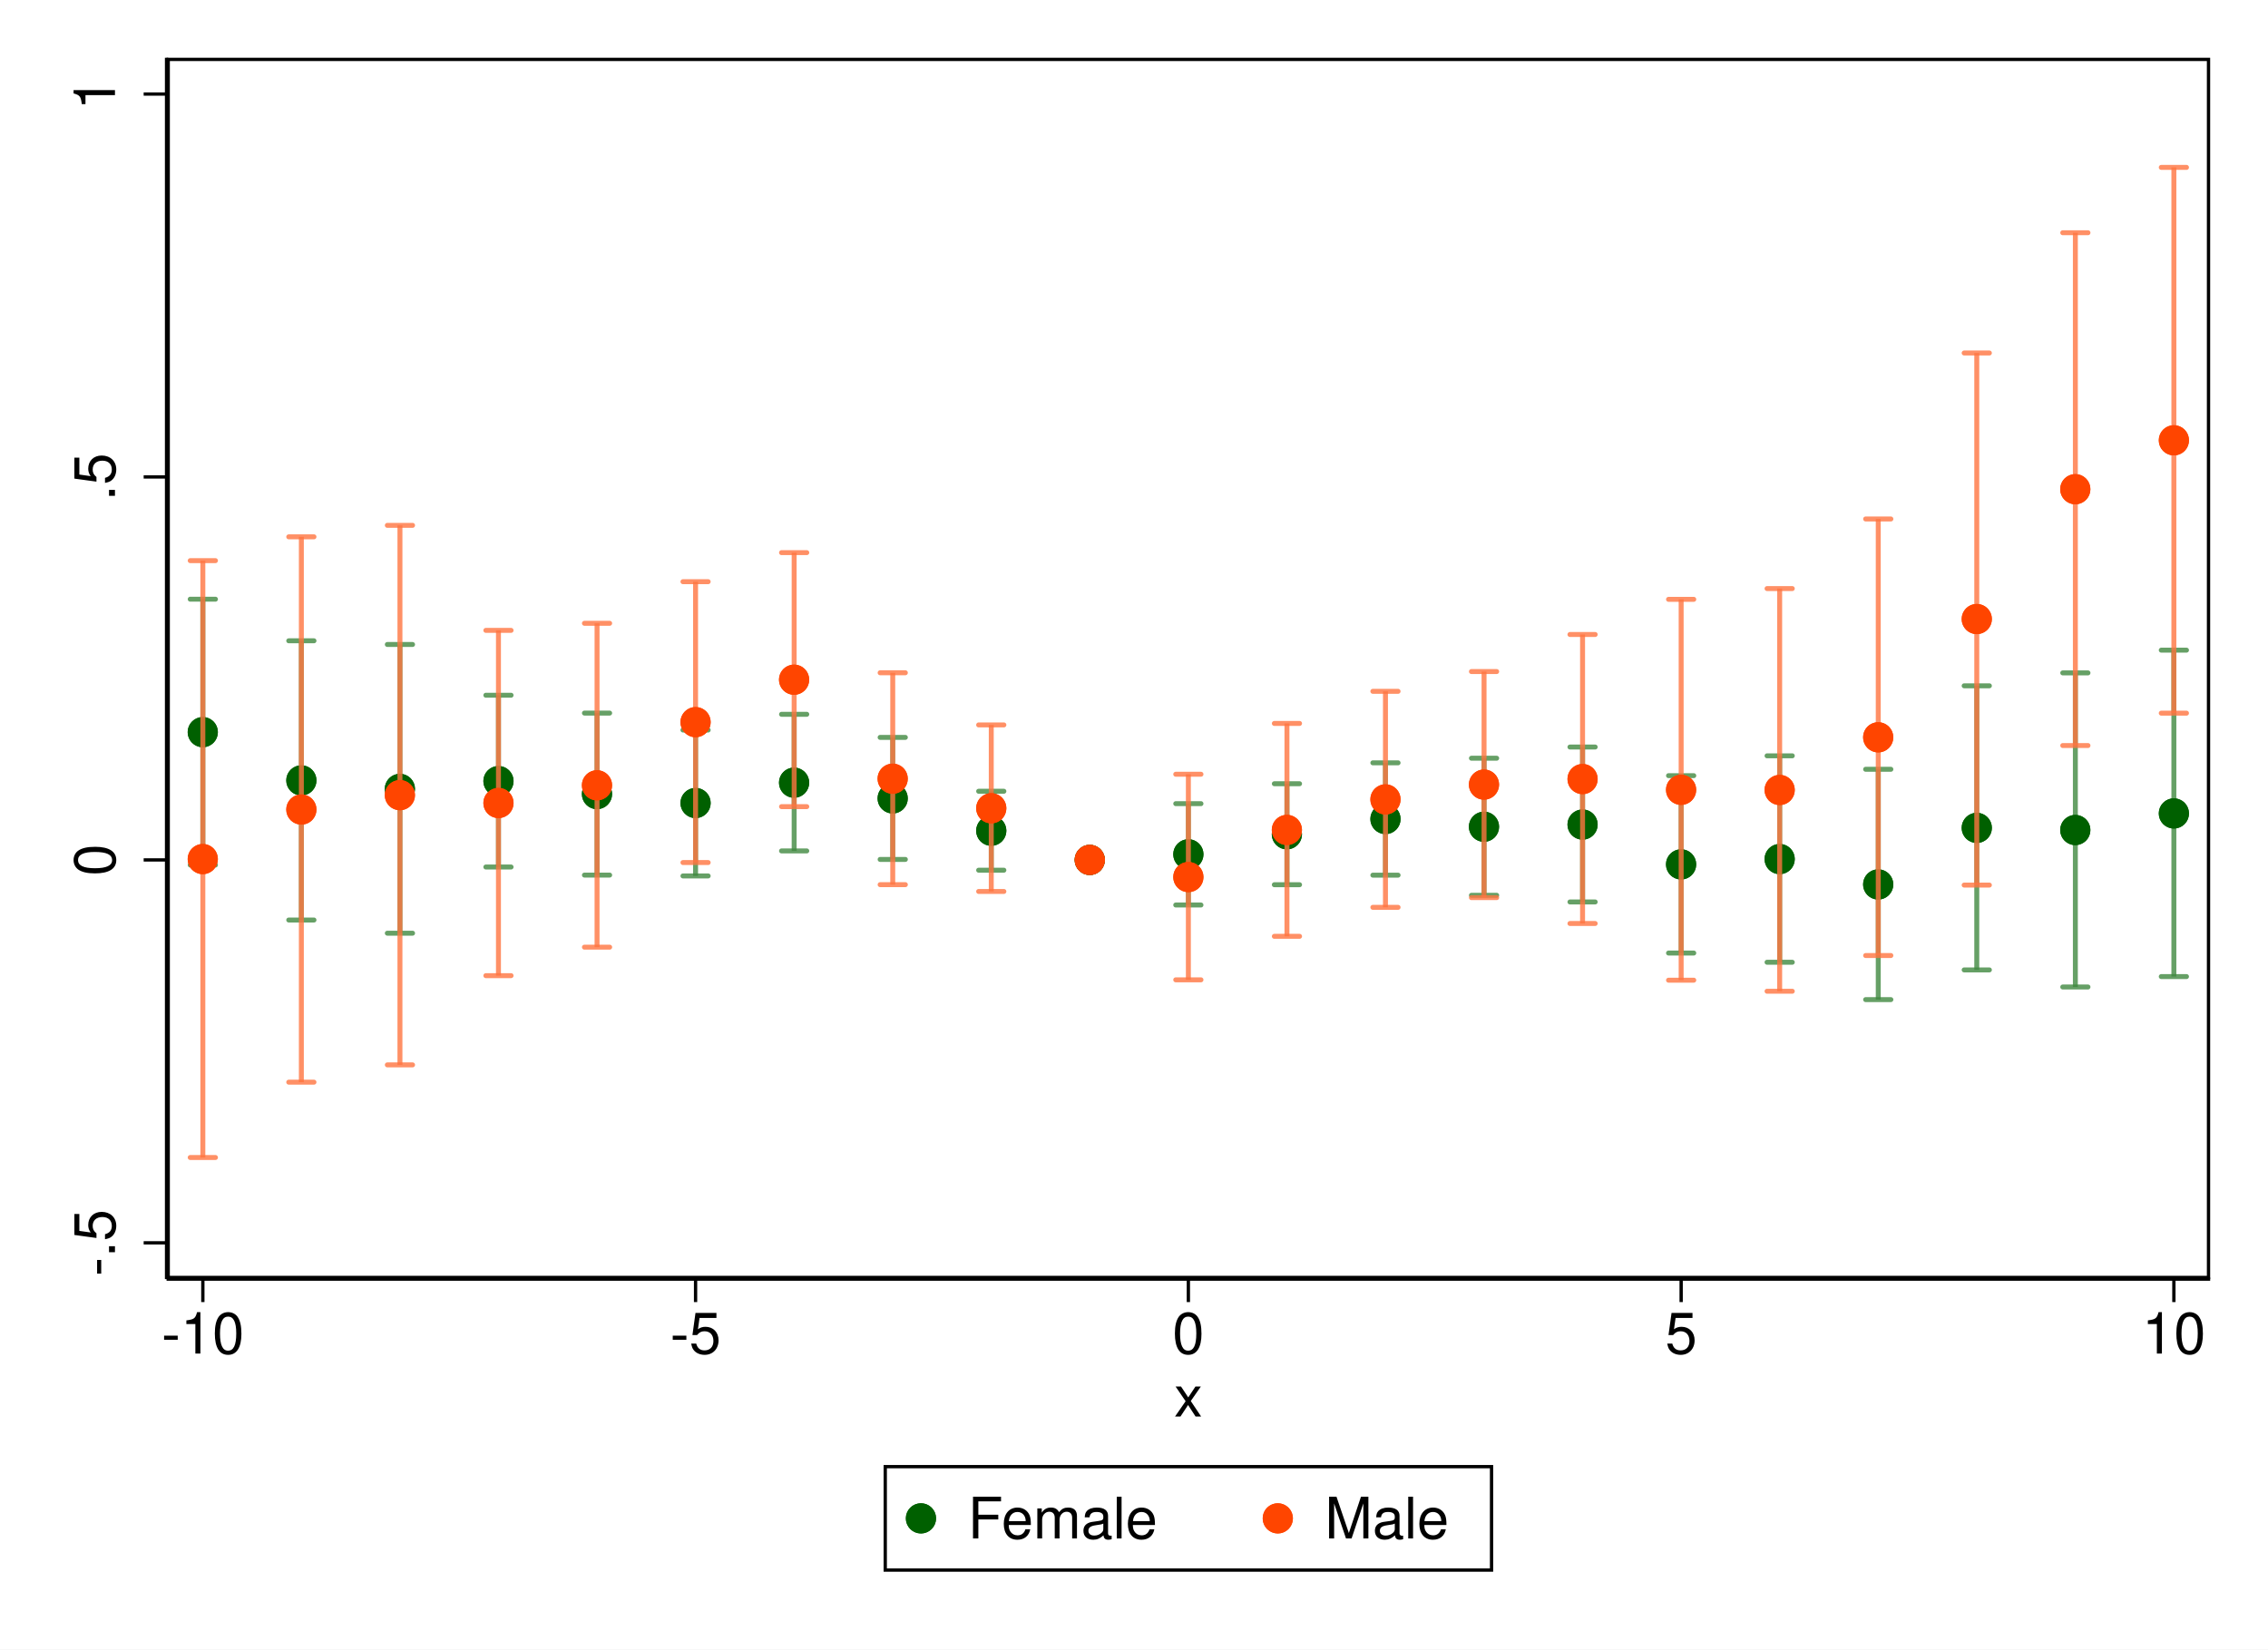
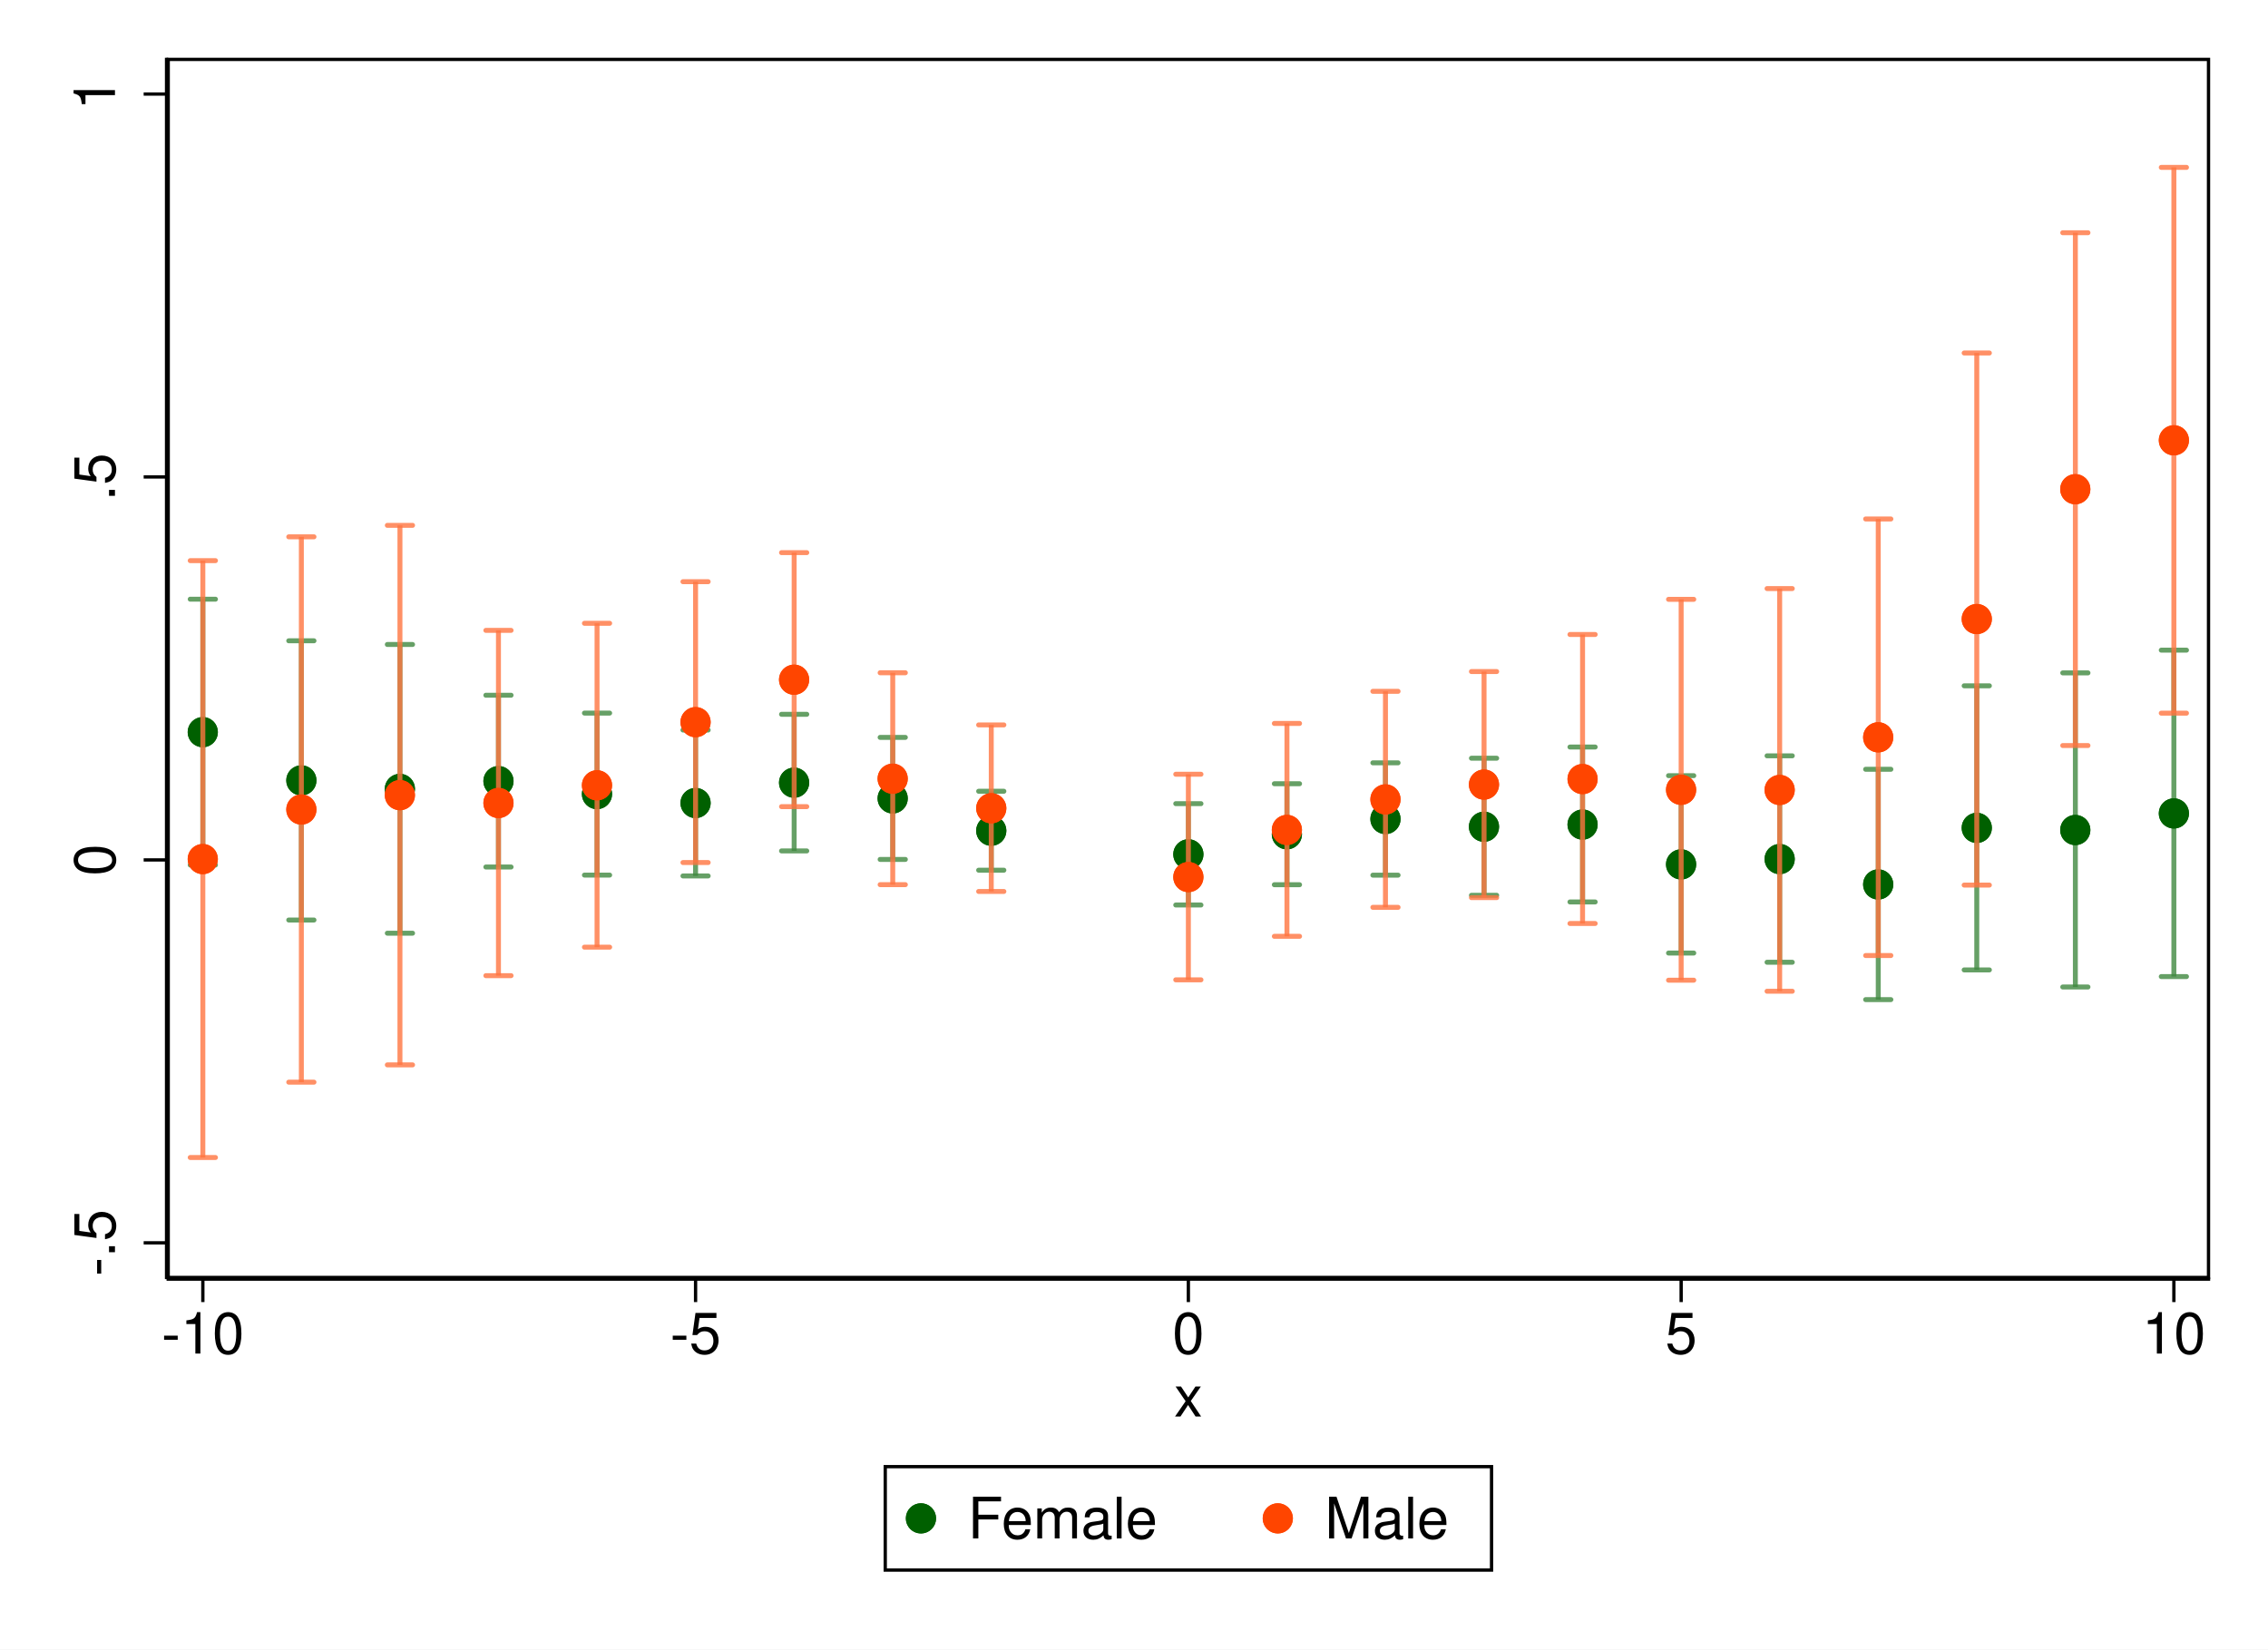
<svg xmlns="http://www.w3.org/2000/svg" version="1.1" width="5.50in" height="4.00in" viewBox="0 0 3960 2880">
  <rect x="0" y="0" width="3960" height="2880" style="fill:#FFFFFF;stroke:none" />
  <rect x="0.00" y="0.00" width="3959.88" height="2880.00" style="fill:#FFFFFF" />
  <rect x="2.88" y="2.88" width="3954.12" height="2874.24" style="fill:none;stroke:#FFFFFF;stroke-width:5.76" />
  <rect x="293.69" y="103.74" width="3562.45" height="2127.01" style="fill:none;stroke:#000000;stroke-width:5.76" />
  <line x1="354.17" y1="1510.54" x2="354.17" y2="1046.34" style="stroke:#408840;stroke-opacity:0.80;stroke-width:8.64" />
  <line x1="332.14" y1="1046.34" x2="376.20" y2="1046.34" stroke-linecap="round" style="stroke:#408840;stroke-opacity:0.80;stroke-width:8.64" />
  <line x1="332.14" y1="1510.54" x2="376.20" y2="1510.54" stroke-linecap="round" style="stroke:#408840;stroke-opacity:0.80;stroke-width:8.64" />
  <line x1="526.18" y1="1606.57" x2="526.18" y2="1118.98" style="stroke:#408840;stroke-opacity:0.80;stroke-width:8.64" />
  <line x1="504.16" y1="1118.98" x2="548.21" y2="1118.98" stroke-linecap="round" style="stroke:#408840;stroke-opacity:0.80;stroke-width:8.64" />
  <line x1="504.16" y1="1606.57" x2="548.21" y2="1606.57" stroke-linecap="round" style="stroke:#408840;stroke-opacity:0.80;stroke-width:8.64" />
  <line x1="698.32" y1="1629.59" x2="698.32" y2="1125.42" style="stroke:#408840;stroke-opacity:0.80;stroke-width:8.64" />
  <line x1="676.29" y1="1125.42" x2="720.35" y2="1125.42" stroke-linecap="round" style="stroke:#408840;stroke-opacity:0.80;stroke-width:8.64" />
  <line x1="676.29" y1="1629.59" x2="720.35" y2="1629.59" stroke-linecap="round" style="stroke:#408840;stroke-opacity:0.80;stroke-width:8.64" />
  <line x1="870.33" y1="1514.00" x2="870.33" y2="1214.03" style="stroke:#408840;stroke-opacity:0.80;stroke-width:8.64" />
  <line x1="848.31" y1="1214.03" x2="892.36" y2="1214.03" stroke-linecap="round" style="stroke:#408840;stroke-opacity:0.80;stroke-width:8.64" />
  <line x1="848.31" y1="1514.00" x2="892.36" y2="1514.00" stroke-linecap="round" style="stroke:#408840;stroke-opacity:0.80;stroke-width:8.64" />
  <line x1="1042.47" y1="1528.11" x2="1042.47" y2="1245.21" style="stroke:#408840;stroke-opacity:0.80;stroke-width:8.64" />
  <line x1="1020.44" y1="1245.21" x2="1064.50" y2="1245.21" stroke-linecap="round" style="stroke:#408840;stroke-opacity:0.80;stroke-width:8.64" />
  <line x1="1020.44" y1="1528.11" x2="1064.50" y2="1528.11" stroke-linecap="round" style="stroke:#408840;stroke-opacity:0.80;stroke-width:8.64" />
  <line x1="1214.48" y1="1529.60" x2="1214.48" y2="1274.79" style="stroke:#408840;stroke-opacity:0.80;stroke-width:8.64" />
  <line x1="1192.45" y1="1274.79" x2="1236.51" y2="1274.79" stroke-linecap="round" style="stroke:#408840;stroke-opacity:0.80;stroke-width:8.64" />
  <line x1="1192.45" y1="1529.60" x2="1236.51" y2="1529.60" stroke-linecap="round" style="stroke:#408840;stroke-opacity:0.80;stroke-width:8.64" />
  <line x1="1386.62" y1="1485.91" x2="1386.62" y2="1247.32" style="stroke:#408840;stroke-opacity:0.80;stroke-width:8.64" />
  <line x1="1364.59" y1="1247.32" x2="1408.65" y2="1247.32" stroke-linecap="round" style="stroke:#408840;stroke-opacity:0.80;stroke-width:8.64" />
  <line x1="1364.59" y1="1485.91" x2="1408.65" y2="1485.91" stroke-linecap="round" style="stroke:#408840;stroke-opacity:0.80;stroke-width:8.64" />
  <line x1="1558.76" y1="1500.76" x2="1558.76" y2="1287.66" style="stroke:#408840;stroke-opacity:0.80;stroke-width:8.64" />
  <line x1="1536.73" y1="1287.66" x2="1580.78" y2="1287.66" stroke-linecap="round" style="stroke:#408840;stroke-opacity:0.80;stroke-width:8.64" />
  <line x1="1536.73" y1="1500.76" x2="1580.78" y2="1500.76" stroke-linecap="round" style="stroke:#408840;stroke-opacity:0.80;stroke-width:8.64" />
  <line x1="1730.77" y1="1519.57" x2="1730.77" y2="1381.71" style="stroke:#408840;stroke-opacity:0.80;stroke-width:8.64" />
  <line x1="1708.74" y1="1381.71" x2="1752.80" y2="1381.71" stroke-linecap="round" style="stroke:#408840;stroke-opacity:0.80;stroke-width:8.64" />
  <line x1="1708.74" y1="1519.57" x2="1752.80" y2="1519.57" stroke-linecap="round" style="stroke:#408840;stroke-opacity:0.80;stroke-width:8.64" />
-   <line x1="1902.90" y1="1501.63" x2="1902.90" y2="1501.63" style="stroke:#408840;stroke-opacity:0.80;stroke-width:8.64" />
-   <line x1="1880.88" y1="1501.63" x2="1924.93" y2="1501.63" stroke-linecap="round" style="stroke:#408840;stroke-opacity:0.80;stroke-width:8.64" />
-   <line x1="1880.88" y1="1501.63" x2="1924.93" y2="1501.63" stroke-linecap="round" style="stroke:#408840;stroke-opacity:0.80;stroke-width:8.64" />
  <line x1="2074.92" y1="1580.34" x2="2074.92" y2="1403.37" style="stroke:#408840;stroke-opacity:0.80;stroke-width:8.64" />
  <line x1="2052.89" y1="1403.37" x2="2096.94" y2="1403.37" stroke-linecap="round" style="stroke:#408840;stroke-opacity:0.80;stroke-width:8.64" />
  <line x1="2052.89" y1="1580.34" x2="2096.94" y2="1580.34" stroke-linecap="round" style="stroke:#408840;stroke-opacity:0.80;stroke-width:8.64" />
  <line x1="2247.05" y1="1544.94" x2="2247.05" y2="1368.59" style="stroke:#408840;stroke-opacity:0.80;stroke-width:8.64" />
  <line x1="2225.03" y1="1368.59" x2="2269.08" y2="1368.59" stroke-linecap="round" style="stroke:#408840;stroke-opacity:0.80;stroke-width:8.64" />
  <line x1="2225.03" y1="1544.94" x2="2269.08" y2="1544.94" stroke-linecap="round" style="stroke:#408840;stroke-opacity:0.80;stroke-width:8.64" />
  <line x1="2419.07" y1="1528.24" x2="2419.07" y2="1332.09" style="stroke:#408840;stroke-opacity:0.80;stroke-width:8.64" />
  <line x1="2397.04" y1="1332.09" x2="2441.09" y2="1332.09" stroke-linecap="round" style="stroke:#408840;stroke-opacity:0.80;stroke-width:8.64" />
  <line x1="2397.04" y1="1528.24" x2="2441.09" y2="1528.24" stroke-linecap="round" style="stroke:#408840;stroke-opacity:0.80;stroke-width:8.64" />
  <line x1="2591.20" y1="1563.38" x2="2591.20" y2="1324.04" style="stroke:#408840;stroke-opacity:0.80;stroke-width:8.64" />
  <line x1="2569.17" y1="1324.04" x2="2613.23" y2="1324.04" stroke-linecap="round" style="stroke:#408840;stroke-opacity:0.80;stroke-width:8.64" />
  <line x1="2569.17" y1="1563.38" x2="2613.23" y2="1563.38" stroke-linecap="round" style="stroke:#408840;stroke-opacity:0.80;stroke-width:8.64" />
  <line x1="2763.21" y1="1575.02" x2="2763.21" y2="1304.49" style="stroke:#408840;stroke-opacity:0.80;stroke-width:8.64" />
  <line x1="2741.19" y1="1304.49" x2="2785.24" y2="1304.49" stroke-linecap="round" style="stroke:#408840;stroke-opacity:0.80;stroke-width:8.64" />
  <line x1="2741.19" y1="1575.02" x2="2785.24" y2="1575.02" stroke-linecap="round" style="stroke:#408840;stroke-opacity:0.80;stroke-width:8.64" />
  <line x1="2935.35" y1="1664.24" x2="2935.35" y2="1354.49" style="stroke:#408840;stroke-opacity:0.80;stroke-width:8.64" />
  <line x1="2913.32" y1="1354.49" x2="2957.38" y2="1354.49" stroke-linecap="round" style="stroke:#408840;stroke-opacity:0.80;stroke-width:8.64" />
  <line x1="2913.32" y1="1664.24" x2="2957.38" y2="1664.24" stroke-linecap="round" style="stroke:#408840;stroke-opacity:0.80;stroke-width:8.64" />
  <line x1="3107.36" y1="1680.33" x2="3107.36" y2="1319.83" style="stroke:#408840;stroke-opacity:0.80;stroke-width:8.64" />
  <line x1="3085.34" y1="1319.83" x2="3129.39" y2="1319.83" stroke-linecap="round" style="stroke:#408840;stroke-opacity:0.80;stroke-width:8.64" />
  <line x1="3085.34" y1="1680.33" x2="3129.39" y2="1680.33" stroke-linecap="round" style="stroke:#408840;stroke-opacity:0.80;stroke-width:8.64" />
  <line x1="3279.50" y1="1745.55" x2="3279.50" y2="1343.35" style="stroke:#408840;stroke-opacity:0.80;stroke-width:8.64" />
  <line x1="3257.47" y1="1343.35" x2="3301.53" y2="1343.35" stroke-linecap="round" style="stroke:#408840;stroke-opacity:0.80;stroke-width:8.64" />
  <line x1="3257.47" y1="1745.55" x2="3301.53" y2="1745.55" stroke-linecap="round" style="stroke:#408840;stroke-opacity:0.80;stroke-width:8.64" />
  <line x1="3451.51" y1="1693.70" x2="3451.51" y2="1197.57" style="stroke:#408840;stroke-opacity:0.80;stroke-width:8.64" />
  <line x1="3429.48" y1="1197.57" x2="3473.54" y2="1197.57" stroke-linecap="round" style="stroke:#408840;stroke-opacity:0.80;stroke-width:8.64" />
  <line x1="3429.48" y1="1693.70" x2="3473.54" y2="1693.70" stroke-linecap="round" style="stroke:#408840;stroke-opacity:0.80;stroke-width:8.64" />
  <line x1="3623.65" y1="1723.52" x2="3623.65" y2="1175.04" style="stroke:#408840;stroke-opacity:0.80;stroke-width:8.64" />
  <line x1="3601.62" y1="1175.04" x2="3645.68" y2="1175.04" stroke-linecap="round" style="stroke:#408840;stroke-opacity:0.80;stroke-width:8.64" />
  <line x1="3601.62" y1="1723.52" x2="3645.68" y2="1723.52" stroke-linecap="round" style="stroke:#408840;stroke-opacity:0.80;stroke-width:8.64" />
  <line x1="3795.66" y1="1705.33" x2="3795.66" y2="1135.32" style="stroke:#408840;stroke-opacity:0.80;stroke-width:8.64" />
  <line x1="3773.63" y1="1135.32" x2="3817.69" y2="1135.32" stroke-linecap="round" style="stroke:#408840;stroke-opacity:0.80;stroke-width:8.64" />
  <line x1="3773.63" y1="1705.33" x2="3817.69" y2="1705.33" stroke-linecap="round" style="stroke:#408840;stroke-opacity:0.80;stroke-width:8.64" />
  <circle cx="354.05" cy="1278.50" r="26.35" style="fill:#006000" />
  <circle cx="354.05" cy="1278.50" r="22.03" style="fill:none;stroke:#006000;stroke-width:8.64" />
  <circle cx="526.18" cy="1362.78" r="26.35" style="fill:#006000" />
  <circle cx="526.18" cy="1362.78" r="22.03" style="fill:none;stroke:#006000;stroke-width:8.64" />
  <circle cx="698.20" cy="1377.63" r="26.35" style="fill:#006000" />
  <circle cx="698.20" cy="1377.63" r="22.03" style="fill:none;stroke:#006000;stroke-width:8.64" />
  <circle cx="870.33" cy="1364.02" r="26.35" style="fill:#006000" />
  <circle cx="870.33" cy="1364.02" r="22.03" style="fill:none;stroke:#006000;stroke-width:8.64" />
  <circle cx="1042.35" cy="1386.66" r="26.35" style="fill:#006000" />
  <circle cx="1042.35" cy="1386.66" r="22.03" style="fill:none;stroke:#006000;stroke-width:8.64" />
  <circle cx="1214.48" cy="1402.26" r="26.35" style="fill:#006000" />
  <circle cx="1214.48" cy="1402.26" r="22.03" style="fill:none;stroke:#006000;stroke-width:8.64" />
  <circle cx="1386.49" cy="1366.74" r="26.35" style="fill:#006000" />
  <circle cx="1386.49" cy="1366.74" r="22.03" style="fill:none;stroke:#006000;stroke-width:8.64" />
  <circle cx="1558.63" cy="1394.21" r="26.35" style="fill:#006000" />
  <circle cx="1558.63" cy="1394.21" r="22.03" style="fill:none;stroke:#006000;stroke-width:8.64" />
  <circle cx="1730.77" cy="1450.64" r="26.35" style="fill:#006000" />
  <circle cx="1730.77" cy="1450.64" r="22.03" style="fill:none;stroke:#006000;stroke-width:8.64" />
-   <circle cx="1902.78" cy="1501.63" r="26.35" style="fill:#006000" />
-   <circle cx="1902.78" cy="1501.63" r="22.03" style="fill:none;stroke:#006000;stroke-width:8.64" />
  <circle cx="2074.92" cy="1491.85" r="26.35" style="fill:#006000" />
  <circle cx="2074.92" cy="1491.85" r="22.03" style="fill:none;stroke:#006000;stroke-width:8.64" />
  <circle cx="2246.93" cy="1456.83" r="26.35" style="fill:#006000" />
  <circle cx="2246.93" cy="1456.83" r="22.03" style="fill:none;stroke:#006000;stroke-width:8.64" />
  <circle cx="2419.07" cy="1430.22" r="26.35" style="fill:#006000" />
  <circle cx="2419.07" cy="1430.22" r="22.03" style="fill:none;stroke:#006000;stroke-width:8.64" />
  <circle cx="2591.08" cy="1443.71" r="26.35" style="fill:#006000" />
  <circle cx="2591.08" cy="1443.71" r="22.03" style="fill:none;stroke:#006000;stroke-width:8.64" />
  <circle cx="2763.21" cy="1439.88" r="26.35" style="fill:#006000" />
  <circle cx="2763.21" cy="1439.88" r="22.03" style="fill:none;stroke:#006000;stroke-width:8.64" />
  <circle cx="2935.23" cy="1509.43" r="26.35" style="fill:#006000" />
  <circle cx="2935.23" cy="1509.43" r="22.03" style="fill:none;stroke:#006000;stroke-width:8.64" />
  <circle cx="3107.36" cy="1500.14" r="26.35" style="fill:#006000" />
  <circle cx="3107.36" cy="1500.14" r="22.03" style="fill:none;stroke:#006000;stroke-width:8.64" />
  <circle cx="3279.38" cy="1544.45" r="26.35" style="fill:#006000" />
  <circle cx="3279.38" cy="1544.45" r="22.03" style="fill:none;stroke:#006000;stroke-width:8.64" />
  <circle cx="3451.51" cy="1445.69" r="26.35" style="fill:#006000" />
  <circle cx="3451.51" cy="1445.69" r="22.03" style="fill:none;stroke:#006000;stroke-width:8.64" />
  <circle cx="3623.52" cy="1449.41" r="26.35" style="fill:#006000" />
  <circle cx="3623.52" cy="1449.41" r="22.03" style="fill:none;stroke:#006000;stroke-width:8.64" />
  <circle cx="3795.66" cy="1420.45" r="26.35" style="fill:#006000" />
  <circle cx="3795.66" cy="1420.45" r="22.03" style="fill:none;stroke:#006000;stroke-width:8.64" />
  <line x1="354.17" y1="2021.27" x2="354.17" y2="979.02" style="stroke:#FF7440;stroke-opacity:0.80;stroke-width:8.64" />
  <line x1="332.14" y1="979.02" x2="376.20" y2="979.02" stroke-linecap="round" style="stroke:#FF7440;stroke-opacity:0.80;stroke-width:8.64" />
  <line x1="332.14" y1="2021.27" x2="376.20" y2="2021.27" stroke-linecap="round" style="stroke:#FF7440;stroke-opacity:0.80;stroke-width:8.64" />
  <line x1="526.18" y1="1889.72" x2="526.18" y2="937.44" style="stroke:#FF7440;stroke-opacity:0.80;stroke-width:8.64" />
  <line x1="504.16" y1="937.44" x2="548.21" y2="937.44" stroke-linecap="round" style="stroke:#FF7440;stroke-opacity:0.80;stroke-width:8.64" />
  <line x1="504.16" y1="1889.72" x2="548.21" y2="1889.72" stroke-linecap="round" style="stroke:#FF7440;stroke-opacity:0.80;stroke-width:8.64" />
  <line x1="698.32" y1="1859.53" x2="698.32" y2="917.39" style="stroke:#FF7440;stroke-opacity:0.80;stroke-width:8.64" />
  <line x1="676.29" y1="917.39" x2="720.35" y2="917.39" stroke-linecap="round" style="stroke:#FF7440;stroke-opacity:0.80;stroke-width:8.64" />
  <line x1="676.29" y1="1859.53" x2="720.35" y2="1859.53" stroke-linecap="round" style="stroke:#FF7440;stroke-opacity:0.80;stroke-width:8.64" />
  <line x1="870.33" y1="1703.72" x2="870.33" y2="1100.79" style="stroke:#FF7440;stroke-opacity:0.80;stroke-width:8.64" />
  <line x1="848.31" y1="1100.79" x2="892.36" y2="1100.79" stroke-linecap="round" style="stroke:#FF7440;stroke-opacity:0.80;stroke-width:8.64" />
  <line x1="848.31" y1="1703.72" x2="892.36" y2="1703.72" stroke-linecap="round" style="stroke:#FF7440;stroke-opacity:0.80;stroke-width:8.64" />
  <line x1="1042.47" y1="1653.97" x2="1042.47" y2="1088.42" style="stroke:#FF7440;stroke-opacity:0.80;stroke-width:8.64" />
  <line x1="1020.44" y1="1088.42" x2="1064.50" y2="1088.42" stroke-linecap="round" style="stroke:#FF7440;stroke-opacity:0.80;stroke-width:8.64" />
  <line x1="1020.44" y1="1653.97" x2="1064.50" y2="1653.97" stroke-linecap="round" style="stroke:#FF7440;stroke-opacity:0.80;stroke-width:8.64" />
  <line x1="1214.48" y1="1506.21" x2="1214.48" y2="1015.77" style="stroke:#FF7440;stroke-opacity:0.80;stroke-width:8.64" />
  <line x1="1192.45" y1="1015.77" x2="1236.51" y2="1015.77" stroke-linecap="round" style="stroke:#FF7440;stroke-opacity:0.80;stroke-width:8.64" />
  <line x1="1192.45" y1="1506.21" x2="1236.51" y2="1506.21" stroke-linecap="round" style="stroke:#FF7440;stroke-opacity:0.80;stroke-width:8.64" />
  <line x1="1386.62" y1="1408.57" x2="1386.62" y2="965.03" style="stroke:#FF7440;stroke-opacity:0.80;stroke-width:8.64" />
  <line x1="1364.59" y1="965.03" x2="1408.65" y2="965.03" stroke-linecap="round" style="stroke:#FF7440;stroke-opacity:0.80;stroke-width:8.64" />
  <line x1="1364.59" y1="1408.57" x2="1408.65" y2="1408.57" stroke-linecap="round" style="stroke:#FF7440;stroke-opacity:0.80;stroke-width:8.64" />
  <line x1="1558.76" y1="1544.82" x2="1558.76" y2="1174.80" style="stroke:#FF7440;stroke-opacity:0.80;stroke-width:8.64" />
  <line x1="1536.73" y1="1174.80" x2="1580.78" y2="1174.80" stroke-linecap="round" style="stroke:#FF7440;stroke-opacity:0.80;stroke-width:8.64" />
  <line x1="1536.73" y1="1544.82" x2="1580.78" y2="1544.82" stroke-linecap="round" style="stroke:#FF7440;stroke-opacity:0.80;stroke-width:8.64" />
  <line x1="1730.77" y1="1556.70" x2="1730.77" y2="1265.88" style="stroke:#FF7440;stroke-opacity:0.80;stroke-width:8.64" />
  <line x1="1708.74" y1="1265.88" x2="1752.80" y2="1265.88" stroke-linecap="round" style="stroke:#FF7440;stroke-opacity:0.80;stroke-width:8.64" />
  <line x1="1708.74" y1="1556.70" x2="1752.80" y2="1556.70" stroke-linecap="round" style="stroke:#FF7440;stroke-opacity:0.80;stroke-width:8.64" />
-   <line x1="1902.90" y1="1501.63" x2="1902.90" y2="1501.63" style="stroke:#FF7440;stroke-opacity:0.80;stroke-width:8.64" />
-   <line x1="1880.88" y1="1501.63" x2="1924.93" y2="1501.63" stroke-linecap="round" style="stroke:#FF7440;stroke-opacity:0.80;stroke-width:8.64" />
-   <line x1="1880.88" y1="1501.63" x2="1924.93" y2="1501.63" stroke-linecap="round" style="stroke:#FF7440;stroke-opacity:0.80;stroke-width:8.64" />
  <line x1="2074.92" y1="1711.02" x2="2074.92" y2="1352.01" style="stroke:#FF7440;stroke-opacity:0.80;stroke-width:8.64" />
  <line x1="2052.89" y1="1352.01" x2="2096.94" y2="1352.01" stroke-linecap="round" style="stroke:#FF7440;stroke-opacity:0.80;stroke-width:8.64" />
  <line x1="2052.89" y1="1711.02" x2="2096.94" y2="1711.02" stroke-linecap="round" style="stroke:#FF7440;stroke-opacity:0.80;stroke-width:8.64" />
  <line x1="2247.05" y1="1635.04" x2="2247.05" y2="1263.28" style="stroke:#FF7440;stroke-opacity:0.80;stroke-width:8.64" />
  <line x1="2225.03" y1="1263.28" x2="2269.08" y2="1263.28" stroke-linecap="round" style="stroke:#FF7440;stroke-opacity:0.80;stroke-width:8.64" />
  <line x1="2225.03" y1="1635.04" x2="2269.08" y2="1635.04" stroke-linecap="round" style="stroke:#FF7440;stroke-opacity:0.80;stroke-width:8.64" />
  <line x1="2419.07" y1="1584.42" x2="2419.07" y2="1207.22" style="stroke:#FF7440;stroke-opacity:0.80;stroke-width:8.64" />
  <line x1="2397.04" y1="1207.22" x2="2441.09" y2="1207.22" stroke-linecap="round" style="stroke:#FF7440;stroke-opacity:0.80;stroke-width:8.64" />
  <line x1="2397.04" y1="1584.42" x2="2441.09" y2="1584.42" stroke-linecap="round" style="stroke:#FF7440;stroke-opacity:0.80;stroke-width:8.64" />
  <line x1="2591.20" y1="1567.47" x2="2591.20" y2="1172.69" style="stroke:#FF7440;stroke-opacity:0.80;stroke-width:8.64" />
  <line x1="2569.17" y1="1172.69" x2="2613.23" y2="1172.69" stroke-linecap="round" style="stroke:#FF7440;stroke-opacity:0.80;stroke-width:8.64" />
  <line x1="2569.17" y1="1567.47" x2="2613.23" y2="1567.47" stroke-linecap="round" style="stroke:#FF7440;stroke-opacity:0.80;stroke-width:8.64" />
  <line x1="2763.21" y1="1612.64" x2="2763.21" y2="1107.97" style="stroke:#FF7440;stroke-opacity:0.80;stroke-width:8.64" />
  <line x1="2741.19" y1="1107.97" x2="2785.24" y2="1107.97" stroke-linecap="round" style="stroke:#FF7440;stroke-opacity:0.80;stroke-width:8.64" />
  <line x1="2741.19" y1="1612.64" x2="2785.24" y2="1612.64" stroke-linecap="round" style="stroke:#FF7440;stroke-opacity:0.80;stroke-width:8.64" />
  <line x1="2935.35" y1="1711.64" x2="2935.35" y2="1046.59" style="stroke:#FF7440;stroke-opacity:0.80;stroke-width:8.64" />
  <line x1="2913.32" y1="1046.59" x2="2957.38" y2="1046.59" stroke-linecap="round" style="stroke:#FF7440;stroke-opacity:0.80;stroke-width:8.64" />
  <line x1="2913.32" y1="1711.64" x2="2957.38" y2="1711.64" stroke-linecap="round" style="stroke:#FF7440;stroke-opacity:0.80;stroke-width:8.64" />
  <line x1="3107.36" y1="1730.95" x2="3107.36" y2="1027.78" style="stroke:#FF7440;stroke-opacity:0.80;stroke-width:8.64" />
  <line x1="3085.34" y1="1027.78" x2="3129.39" y2="1027.78" stroke-linecap="round" style="stroke:#FF7440;stroke-opacity:0.80;stroke-width:8.64" />
  <line x1="3085.34" y1="1730.95" x2="3129.39" y2="1730.95" stroke-linecap="round" style="stroke:#FF7440;stroke-opacity:0.80;stroke-width:8.64" />
  <line x1="3279.50" y1="1668.57" x2="3279.50" y2="906.25" style="stroke:#FF7440;stroke-opacity:0.80;stroke-width:8.64" />
  <line x1="3257.47" y1="906.25" x2="3301.53" y2="906.25" stroke-linecap="round" style="stroke:#FF7440;stroke-opacity:0.80;stroke-width:8.64" />
  <line x1="3257.47" y1="1668.57" x2="3301.53" y2="1668.57" stroke-linecap="round" style="stroke:#FF7440;stroke-opacity:0.80;stroke-width:8.64" />
  <line x1="3451.51" y1="1545.56" x2="3451.51" y2="616.42" style="stroke:#FF7440;stroke-opacity:0.80;stroke-width:8.64" />
  <line x1="3429.48" y1="616.42" x2="3473.54" y2="616.42" stroke-linecap="round" style="stroke:#FF7440;stroke-opacity:0.80;stroke-width:8.64" />
  <line x1="3429.48" y1="1545.56" x2="3473.54" y2="1545.56" stroke-linecap="round" style="stroke:#FF7440;stroke-opacity:0.80;stroke-width:8.64" />
  <line x1="3623.65" y1="1301.89" x2="3623.65" y2="406.41" style="stroke:#FF7440;stroke-opacity:0.80;stroke-width:8.64" />
  <line x1="3601.62" y1="406.41" x2="3645.68" y2="406.41" stroke-linecap="round" style="stroke:#FF7440;stroke-opacity:0.80;stroke-width:8.64" />
  <line x1="3601.62" y1="1301.89" x2="3645.68" y2="1301.89" stroke-linecap="round" style="stroke:#FF7440;stroke-opacity:0.80;stroke-width:8.64" />
  <line x1="3795.66" y1="1245.34" x2="3795.66" y2="292.31" style="stroke:#FF7440;stroke-opacity:0.80;stroke-width:8.64" />
  <line x1="3773.63" y1="292.31" x2="3817.69" y2="292.31" stroke-linecap="round" style="stroke:#FF7440;stroke-opacity:0.80;stroke-width:8.64" />
  <line x1="3773.63" y1="1245.34" x2="3817.69" y2="1245.34" stroke-linecap="round" style="stroke:#FF7440;stroke-opacity:0.80;stroke-width:8.64" />
  <circle cx="354.05" cy="1500.14" r="26.35" style="fill:#FF4500" />
  <circle cx="354.05" cy="1500.14" r="22.03" style="fill:none;stroke:#FF4500;stroke-width:8.64" />
  <circle cx="526.18" cy="1413.64" r="26.35" style="fill:#FF4500" />
  <circle cx="526.18" cy="1413.64" r="22.03" style="fill:none;stroke:#FF4500;stroke-width:8.64" />
  <circle cx="698.20" cy="1388.52" r="26.35" style="fill:#FF4500" />
  <circle cx="698.20" cy="1388.52" r="22.03" style="fill:none;stroke:#FF4500;stroke-width:8.64" />
  <circle cx="870.33" cy="1402.26" r="26.35" style="fill:#FF4500" />
  <circle cx="870.33" cy="1402.26" r="22.03" style="fill:none;stroke:#FF4500;stroke-width:8.64" />
  <circle cx="1042.35" cy="1371.32" r="26.35" style="fill:#FF4500" />
  <circle cx="1042.35" cy="1371.32" r="22.03" style="fill:none;stroke:#FF4500;stroke-width:8.64" />
  <circle cx="1214.48" cy="1261.05" r="26.35" style="fill:#FF4500" />
  <circle cx="1214.48" cy="1261.05" r="22.03" style="fill:none;stroke:#FF4500;stroke-width:8.64" />
  <circle cx="1386.49" cy="1186.92" r="26.35" style="fill:#FF4500" />
  <circle cx="1386.49" cy="1186.92" r="22.03" style="fill:none;stroke:#FF4500;stroke-width:8.64" />
  <circle cx="1558.63" cy="1359.81" r="26.35" style="fill:#FF4500" />
  <circle cx="1558.63" cy="1359.81" r="22.03" style="fill:none;stroke:#FF4500;stroke-width:8.64" />
  <circle cx="1730.77" cy="1411.41" r="26.35" style="fill:#FF4500" />
  <circle cx="1730.77" cy="1411.41" r="22.03" style="fill:none;stroke:#FF4500;stroke-width:8.64" />
-   <circle cx="1902.78" cy="1501.63" r="26.35" style="fill:#FF4500" />
-   <circle cx="1902.78" cy="1501.63" r="22.03" style="fill:none;stroke:#FF4500;stroke-width:8.64" />
  <circle cx="2074.92" cy="1531.58" r="26.35" style="fill:#FF4500" />
  <circle cx="2074.92" cy="1531.58" r="22.03" style="fill:none;stroke:#FF4500;stroke-width:8.64" />
  <circle cx="2246.93" cy="1449.28" r="26.35" style="fill:#FF4500" />
  <circle cx="2246.93" cy="1449.28" r="22.03" style="fill:none;stroke:#FF4500;stroke-width:8.64" />
  <circle cx="2419.07" cy="1395.94" r="26.35" style="fill:#FF4500" />
  <circle cx="2419.07" cy="1395.94" r="22.03" style="fill:none;stroke:#FF4500;stroke-width:8.64" />
  <circle cx="2591.08" cy="1370.08" r="26.35" style="fill:#FF4500" />
  <circle cx="2591.08" cy="1370.08" r="22.03" style="fill:none;stroke:#FF4500;stroke-width:8.64" />
  <circle cx="2763.21" cy="1360.43" r="26.35" style="fill:#FF4500" />
  <circle cx="2763.21" cy="1360.43" r="22.03" style="fill:none;stroke:#FF4500;stroke-width:8.64" />
  <circle cx="2935.23" cy="1379.24" r="26.35" style="fill:#FF4500" />
  <circle cx="2935.23" cy="1379.24" r="22.03" style="fill:none;stroke:#FF4500;stroke-width:8.64" />
  <circle cx="3107.36" cy="1379.48" r="26.35" style="fill:#FF4500" />
  <circle cx="3107.36" cy="1379.48" r="22.03" style="fill:none;stroke:#FF4500;stroke-width:8.64" />
  <circle cx="3279.38" cy="1287.54" r="26.35" style="fill:#FF4500" />
  <circle cx="3279.38" cy="1287.54" r="22.03" style="fill:none;stroke:#FF4500;stroke-width:8.64" />
  <circle cx="3451.51" cy="1080.99" r="26.35" style="fill:#FF4500" />
  <circle cx="3451.51" cy="1080.99" r="22.03" style="fill:none;stroke:#FF4500;stroke-width:8.64" />
  <circle cx="3623.52" cy="854.27" r="26.35" style="fill:#FF4500" />
  <circle cx="3623.52" cy="854.27" r="22.03" style="fill:none;stroke:#FF4500;stroke-width:8.64" />
  <circle cx="3795.66" cy="768.88" r="26.35" style="fill:#FF4500" />
  <circle cx="3795.66" cy="768.88" r="22.03" style="fill:none;stroke:#FF4500;stroke-width:8.64" />
  <line x1="290.81" y1="2233.63" x2="290.81" y2="100.86" style="stroke:#000000;stroke-width:5.76" />
  <line x1="290.81" y1="2170.27" x2="250.84" y2="2170.27" style="stroke:#000000;stroke-width:5.76" />
  <text x="200.73" y="2170.27" style="font-family:'Helvetica';font-size:99.99px;fill:#000000" transform="rotate(-90 200.73,2170.27)" text-anchor="middle">-.5</text>
  <line x1="290.81" y1="1501.63" x2="250.84" y2="1501.63" style="stroke:#000000;stroke-width:5.76" />
  <text x="200.73" y="1501.63" style="font-family:'Helvetica';font-size:99.99px;fill:#000000" transform="rotate(-90 200.73,1501.63)" text-anchor="middle">0</text>
  <line x1="290.81" y1="832.86" x2="250.84" y2="832.86" style="stroke:#000000;stroke-width:5.76" />
  <text x="200.73" y="832.86" style="font-family:'Helvetica';font-size:99.99px;fill:#000000" transform="rotate(-90 200.73,832.86)" text-anchor="middle">.5</text>
  <line x1="290.81" y1="164.22" x2="250.84" y2="164.22" style="stroke:#000000;stroke-width:5.76" />
  <text x="200.73" y="164.22" style="font-family:'Helvetica';font-size:99.99px;fill:#000000" transform="rotate(-90 200.73,164.22)" text-anchor="middle">1</text>
  <line x1="290.81" y1="2233.63" x2="3859.02" y2="2233.63" style="stroke:#000000;stroke-width:5.76" />
  <line x1="354.17" y1="2233.63" x2="354.17" y2="2273.73" style="stroke:#000000;stroke-width:5.76" />
  <text x="354.17" y="2363.59" style="font-family:'Helvetica';font-size:99.99px;fill:#000000" text-anchor="middle">-10</text>
  <line x1="1214.48" y1="2233.63" x2="1214.48" y2="2273.73" style="stroke:#000000;stroke-width:5.76" />
  <text x="1214.48" y="2363.59" style="font-family:'Helvetica';font-size:99.99px;fill:#000000" text-anchor="middle">-5</text>
  <line x1="2074.92" y1="2233.63" x2="2074.92" y2="2273.73" style="stroke:#000000;stroke-width:5.76" />
  <text x="2074.92" y="2363.59" style="font-family:'Helvetica';font-size:99.99px;fill:#000000" text-anchor="middle">0</text>
  <line x1="2935.35" y1="2233.63" x2="2935.35" y2="2273.73" style="stroke:#000000;stroke-width:5.76" />
  <text x="2935.35" y="2363.59" style="font-family:'Helvetica';font-size:99.99px;fill:#000000" text-anchor="middle">5</text>
  <line x1="3795.66" y1="2233.63" x2="3795.66" y2="2273.73" style="stroke:#000000;stroke-width:5.76" />
  <text x="3795.66" y="2363.59" style="font-family:'Helvetica';font-size:99.99px;fill:#000000" text-anchor="middle">10</text>
  <text x="2074.92" y="2473.60" style="font-family:'Helvetica';font-size:99.99px;fill:#000000" text-anchor="middle">x</text>
  <rect x="1542.79" y="2558.24" width="1064.37" height="186.37" style="fill:#FFFFFF" />
  <rect x="1545.67" y="2561.12" width="1058.61" height="180.61" style="fill:none;stroke:#000000;stroke-width:5.76" />
  <circle cx="1608.01" cy="2651.43" r="26.35" style="fill:#006000" />
  <circle cx="1608.01" cy="2651.43" r="22.03" style="fill:none;stroke:#006000;stroke-width:8.64" />
  <circle cx="2231.09" cy="2651.43" r="26.35" style="fill:#FF4500" />
  <circle cx="2231.09" cy="2651.43" r="22.03" style="fill:none;stroke:#FF4500;stroke-width:8.64" />
  <text x="1689.93" y="2686.46" style="font-family:'Helvetica';font-size:99.99px;fill:#000000">Female </text>
  <text x="2313.14" y="2686.46" style="font-family:'Helvetica';font-size:99.99px;fill:#000000">Male </text>
</svg>
